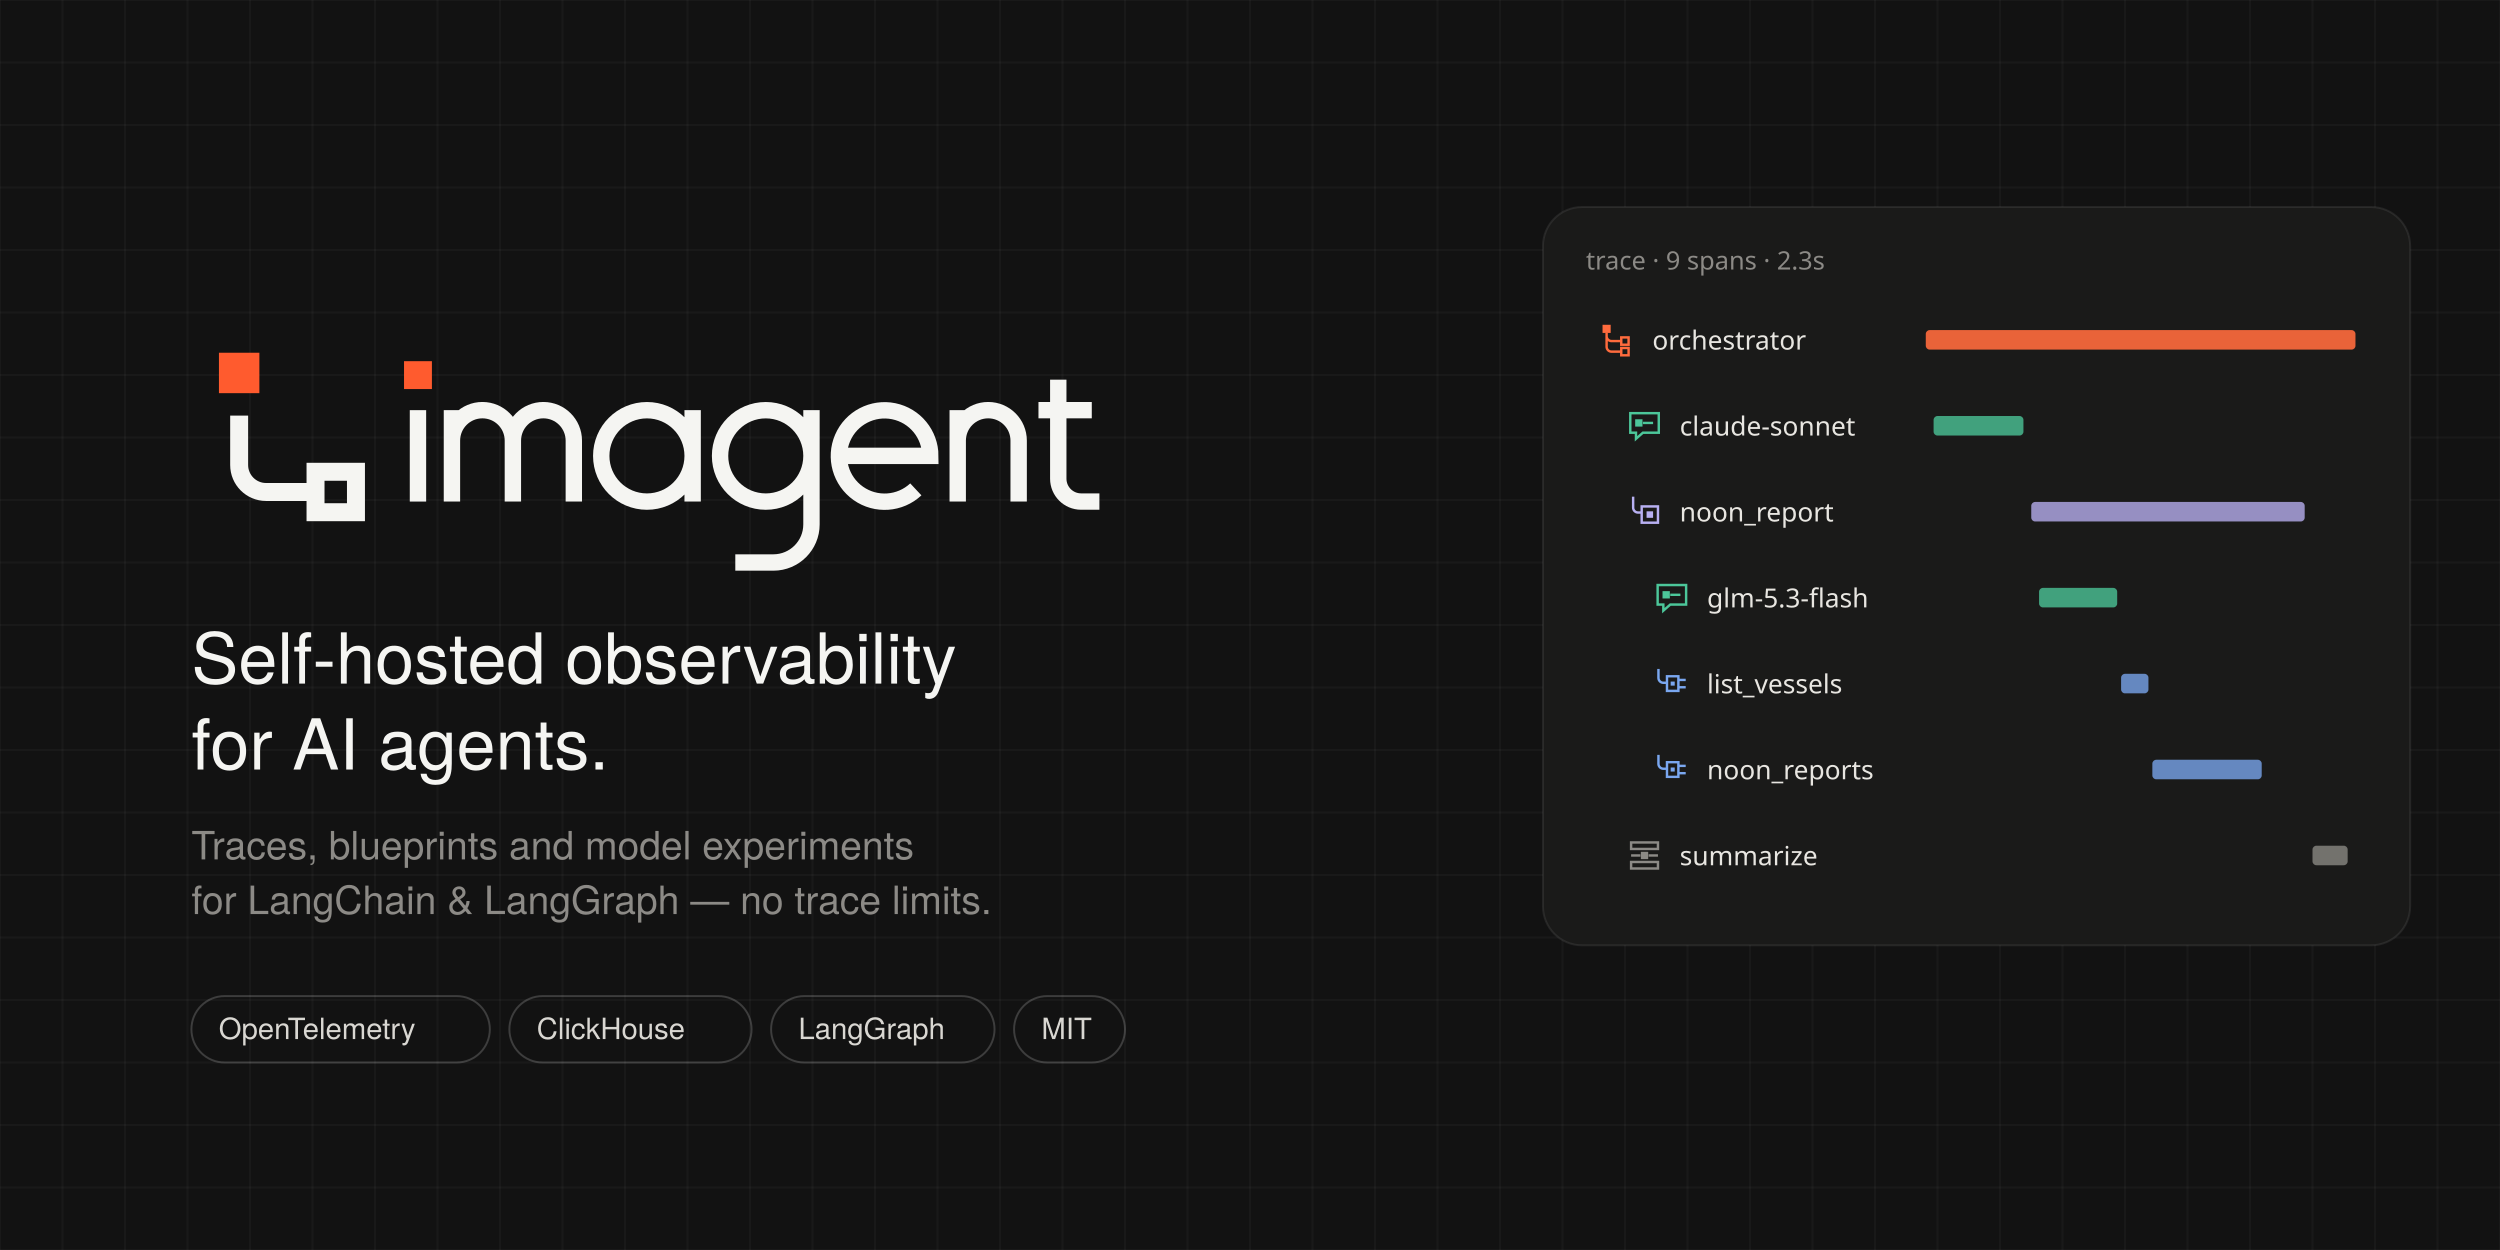
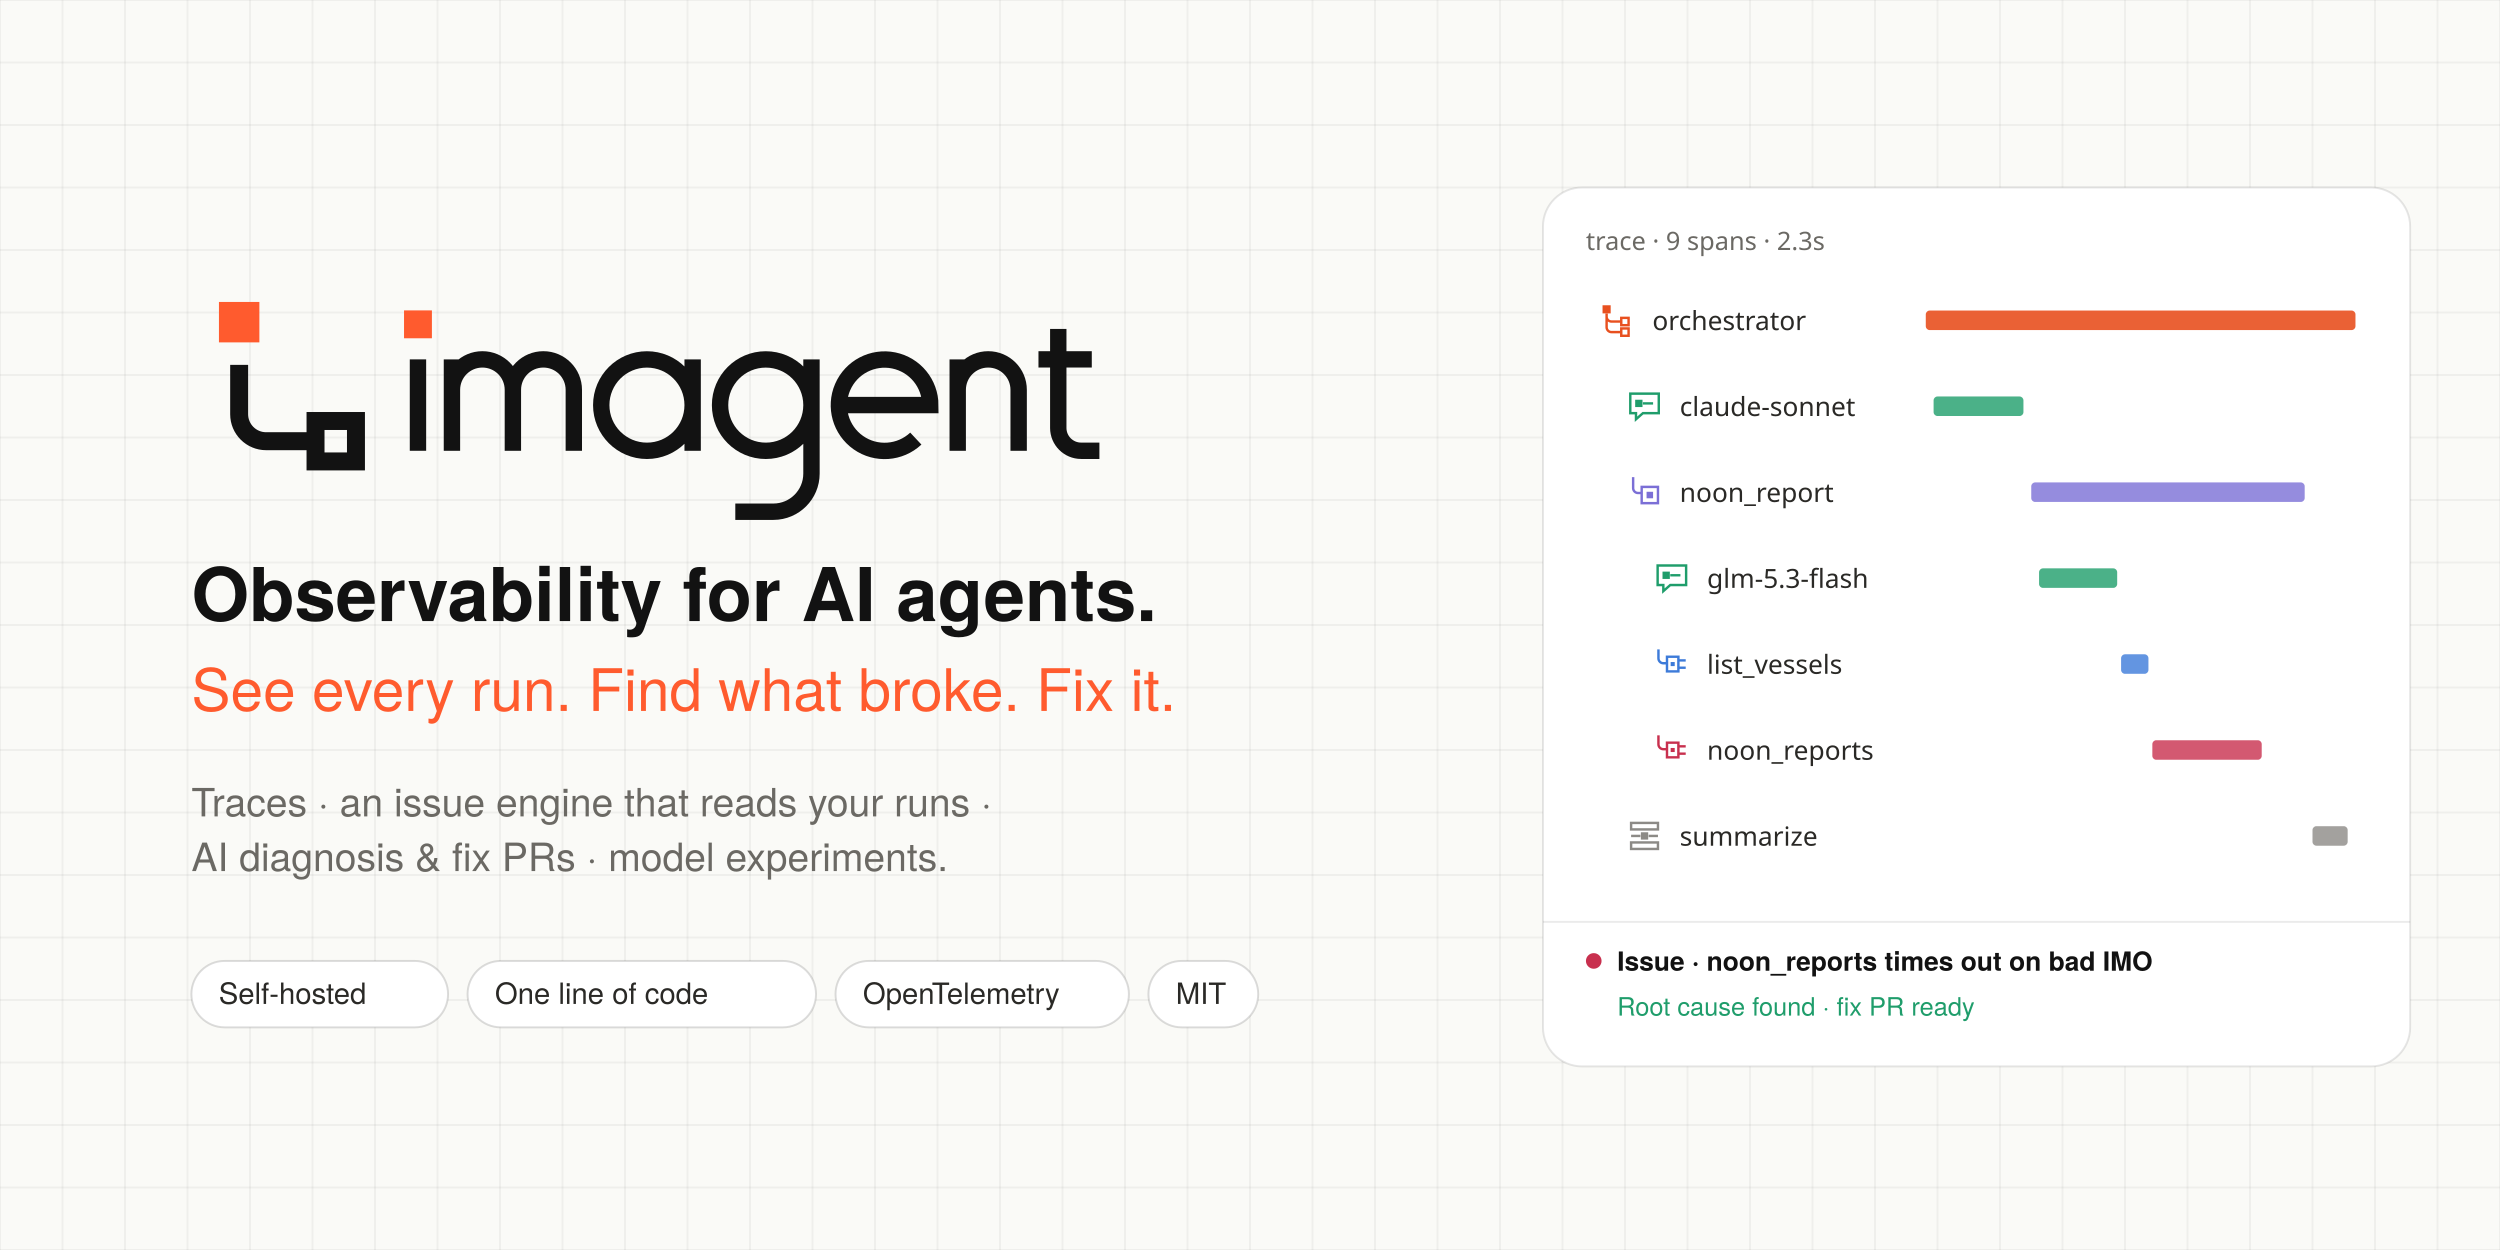
<svg xmlns="http://www.w3.org/2000/svg" width="1280" height="640" viewBox="0 0 1280 640">
-   <rect width="1280" height="640" fill="#121212" />
-   <path d="M0 0V640" stroke="#ffffff" stroke-opacity="0.035" />
-   <path d="M32 0V640" stroke="#ffffff" stroke-opacity="0.035" />
-   <path d="M64 0V640" stroke="#ffffff" stroke-opacity="0.035" />
-   <path d="M96 0V640" stroke="#ffffff" stroke-opacity="0.035" />
-   <path d="M128 0V640" stroke="#ffffff" stroke-opacity="0.035" />
-   <path d="M160 0V640" stroke="#ffffff" stroke-opacity="0.035" />
-   <path d="M192 0V640" stroke="#ffffff" stroke-opacity="0.035" />
-   <path d="M224 0V640" stroke="#ffffff" stroke-opacity="0.035" />
-   <path d="M256 0V640" stroke="#ffffff" stroke-opacity="0.035" />
-   <path d="M288 0V640" stroke="#ffffff" stroke-opacity="0.035" />
-   <path d="M320 0V640" stroke="#ffffff" stroke-opacity="0.035" />
-   <path d="M352 0V640" stroke="#ffffff" stroke-opacity="0.035" />
-   <path d="M384 0V640" stroke="#ffffff" stroke-opacity="0.035" />
-   <path d="M416 0V640" stroke="#ffffff" stroke-opacity="0.035" />
-   <path d="M448 0V640" stroke="#ffffff" stroke-opacity="0.035" />
-   <path d="M480 0V640" stroke="#ffffff" stroke-opacity="0.035" />
-   <path d="M512 0V640" stroke="#ffffff" stroke-opacity="0.035" />
-   <path d="M544 0V640" stroke="#ffffff" stroke-opacity="0.035" />
-   <path d="M576 0V640" stroke="#ffffff" stroke-opacity="0.035" />
-   <path d="M608 0V640" stroke="#ffffff" stroke-opacity="0.035" />
-   <path d="M640 0V640" stroke="#ffffff" stroke-opacity="0.035" />
-   <path d="M672 0V640" stroke="#ffffff" stroke-opacity="0.035" />
-   <path d="M704 0V640" stroke="#ffffff" stroke-opacity="0.035" />
-   <path d="M736 0V640" stroke="#ffffff" stroke-opacity="0.035" />
-   <path d="M768 0V640" stroke="#ffffff" stroke-opacity="0.035" />
-   <path d="M800 0V640" stroke="#ffffff" stroke-opacity="0.035" />
-   <path d="M832 0V640" stroke="#ffffff" stroke-opacity="0.035" />
-   <path d="M864 0V640" stroke="#ffffff" stroke-opacity="0.035" />
-   <path d="M896 0V640" stroke="#ffffff" stroke-opacity="0.035" />
-   <path d="M928 0V640" stroke="#ffffff" stroke-opacity="0.035" />
-   <path d="M960 0V640" stroke="#ffffff" stroke-opacity="0.035" />
-   <path d="M992 0V640" stroke="#ffffff" stroke-opacity="0.035" />
-   <path d="M1024 0V640" stroke="#ffffff" stroke-opacity="0.035" />
-   <path d="M1056 0V640" stroke="#ffffff" stroke-opacity="0.035" />
-   <path d="M1088 0V640" stroke="#ffffff" stroke-opacity="0.035" />
-   <path d="M1120 0V640" stroke="#ffffff" stroke-opacity="0.035" />
-   <path d="M1152 0V640" stroke="#ffffff" stroke-opacity="0.035" />
-   <path d="M1184 0V640" stroke="#ffffff" stroke-opacity="0.035" />
-   <path d="M1216 0V640" stroke="#ffffff" stroke-opacity="0.035" />
-   <path d="M1248 0V640" stroke="#ffffff" stroke-opacity="0.035" />
-   <path d="M1280 0V640" stroke="#ffffff" stroke-opacity="0.035" />
-   <path d="M0 0H1280" stroke="#ffffff" stroke-opacity="0.035" />
-   <path d="M0 32H1280" stroke="#ffffff" stroke-opacity="0.035" />
-   <path d="M0 64H1280" stroke="#ffffff" stroke-opacity="0.035" />
-   <path d="M0 96H1280" stroke="#ffffff" stroke-opacity="0.035" />
-   <path d="M0 128H1280" stroke="#ffffff" stroke-opacity="0.035" />
-   <path d="M0 160H1280" stroke="#ffffff" stroke-opacity="0.035" />
-   <path d="M0 192H1280" stroke="#ffffff" stroke-opacity="0.035" />
-   <path d="M0 224H1280" stroke="#ffffff" stroke-opacity="0.035" />
-   <path d="M0 256H1280" stroke="#ffffff" stroke-opacity="0.035" />
-   <path d="M0 288H1280" stroke="#ffffff" stroke-opacity="0.035" />
-   <path d="M0 320H1280" stroke="#ffffff" stroke-opacity="0.035" />
-   <path d="M0 352H1280" stroke="#ffffff" stroke-opacity="0.035" />
-   <path d="M0 384H1280" stroke="#ffffff" stroke-opacity="0.035" />
-   <path d="M0 416H1280" stroke="#ffffff" stroke-opacity="0.035" />
-   <path d="M0 448H1280" stroke="#ffffff" stroke-opacity="0.035" />
-   <path d="M0 480H1280" stroke="#ffffff" stroke-opacity="0.035" />
-   <path d="M0 512H1280" stroke="#ffffff" stroke-opacity="0.035" />
-   <path d="M0 544H1280" stroke="#ffffff" stroke-opacity="0.035" />
-   <path d="M0 576H1280" stroke="#ffffff" stroke-opacity="0.035" />
-   <path d="M0 608H1280" stroke="#ffffff" stroke-opacity="0.035" />
-   <path d="M0 640H1280" stroke="#ffffff" stroke-opacity="0.035" />
-   <g transform="translate(96 176) scale(2.3) translate(-4 -4)">
+   <rect width="1280" height="640" fill="#FAFAF7" />
+   <path d="M0 0V640" stroke="#000000" stroke-opacity="0.045" />
+   <path d="M32 0V640" stroke="#000000" stroke-opacity="0.045" />
+   <path d="M64 0V640" stroke="#000000" stroke-opacity="0.045" />
+   <path d="M96 0V640" stroke="#000000" stroke-opacity="0.045" />
+   <path d="M128 0V640" stroke="#000000" stroke-opacity="0.045" />
+   <path d="M160 0V640" stroke="#000000" stroke-opacity="0.045" />
+   <path d="M192 0V640" stroke="#000000" stroke-opacity="0.045" />
+   <path d="M224 0V640" stroke="#000000" stroke-opacity="0.045" />
+   <path d="M256 0V640" stroke="#000000" stroke-opacity="0.045" />
+   <path d="M288 0V640" stroke="#000000" stroke-opacity="0.045" />
+   <path d="M320 0V640" stroke="#000000" stroke-opacity="0.045" />
+   <path d="M352 0V640" stroke="#000000" stroke-opacity="0.045" />
+   <path d="M384 0V640" stroke="#000000" stroke-opacity="0.045" />
+   <path d="M416 0V640" stroke="#000000" stroke-opacity="0.045" />
+   <path d="M448 0V640" stroke="#000000" stroke-opacity="0.045" />
+   <path d="M480 0V640" stroke="#000000" stroke-opacity="0.045" />
+   <path d="M512 0V640" stroke="#000000" stroke-opacity="0.045" />
+   <path d="M544 0V640" stroke="#000000" stroke-opacity="0.045" />
+   <path d="M576 0V640" stroke="#000000" stroke-opacity="0.045" />
+   <path d="M608 0V640" stroke="#000000" stroke-opacity="0.045" />
+   <path d="M640 0V640" stroke="#000000" stroke-opacity="0.045" />
+   <path d="M672 0V640" stroke="#000000" stroke-opacity="0.045" />
+   <path d="M704 0V640" stroke="#000000" stroke-opacity="0.045" />
+   <path d="M736 0V640" stroke="#000000" stroke-opacity="0.045" />
+   <path d="M768 0V640" stroke="#000000" stroke-opacity="0.045" />
+   <path d="M800 0V640" stroke="#000000" stroke-opacity="0.045" />
+   <path d="M832 0V640" stroke="#000000" stroke-opacity="0.045" />
+   <path d="M864 0V640" stroke="#000000" stroke-opacity="0.045" />
+   <path d="M896 0V640" stroke="#000000" stroke-opacity="0.045" />
+   <path d="M928 0V640" stroke="#000000" stroke-opacity="0.045" />
+   <path d="M960 0V640" stroke="#000000" stroke-opacity="0.045" />
+   <path d="M992 0V640" stroke="#000000" stroke-opacity="0.045" />
+   <path d="M1024 0V640" stroke="#000000" stroke-opacity="0.045" />
+   <path d="M1056 0V640" stroke="#000000" stroke-opacity="0.045" />
+   <path d="M1088 0V640" stroke="#000000" stroke-opacity="0.045" />
+   <path d="M1120 0V640" stroke="#000000" stroke-opacity="0.045" />
+   <path d="M1152 0V640" stroke="#000000" stroke-opacity="0.045" />
+   <path d="M1184 0V640" stroke="#000000" stroke-opacity="0.045" />
+   <path d="M1216 0V640" stroke="#000000" stroke-opacity="0.045" />
+   <path d="M1248 0V640" stroke="#000000" stroke-opacity="0.045" />
+   <path d="M1280 0V640" stroke="#000000" stroke-opacity="0.045" />
+   <path d="M0 0H1280" stroke="#000000" stroke-opacity="0.045" />
+   <path d="M0 32H1280" stroke="#000000" stroke-opacity="0.045" />
+   <path d="M0 64H1280" stroke="#000000" stroke-opacity="0.045" />
+   <path d="M0 96H1280" stroke="#000000" stroke-opacity="0.045" />
+   <path d="M0 128H1280" stroke="#000000" stroke-opacity="0.045" />
+   <path d="M0 160H1280" stroke="#000000" stroke-opacity="0.045" />
+   <path d="M0 192H1280" stroke="#000000" stroke-opacity="0.045" />
+   <path d="M0 224H1280" stroke="#000000" stroke-opacity="0.045" />
+   <path d="M0 256H1280" stroke="#000000" stroke-opacity="0.045" />
+   <path d="M0 288H1280" stroke="#000000" stroke-opacity="0.045" />
+   <path d="M0 320H1280" stroke="#000000" stroke-opacity="0.045" />
+   <path d="M0 352H1280" stroke="#000000" stroke-opacity="0.045" />
+   <path d="M0 384H1280" stroke="#000000" stroke-opacity="0.045" />
+   <path d="M0 416H1280" stroke="#000000" stroke-opacity="0.045" />
+   <path d="M0 448H1280" stroke="#000000" stroke-opacity="0.045" />
+   <path d="M0 480H1280" stroke="#000000" stroke-opacity="0.045" />
+   <path d="M0 512H1280" stroke="#000000" stroke-opacity="0.045" />
+   <path d="M0 544H1280" stroke="#000000" stroke-opacity="0.045" />
+   <path d="M0 576H1280" stroke="#000000" stroke-opacity="0.045" />
+   <path d="M0 608H1280" stroke="#000000" stroke-opacity="0.045" />
+   <path d="M0 640H1280" stroke="#000000" stroke-opacity="0.045" />
+   <g transform="translate(96 150) scale(2.3) translate(-4 -4)">
    <rect x="11" y="6" width="9" height="9" fill="#FF5B2E" />
-     <path d="M15.5 20V31A6 6 0 0 0 21.5 37H32.5" fill="none" stroke="#F5F5F2" stroke-width="4" />
-     <rect x="32.5" y="32.5" width="9" height="9" fill="none" stroke="#F5F5F2" stroke-width="4" />
+     <path d="M15.5 20V31A6 6 0 0 0 21.5 37H32.5" fill="none" stroke="#121212" stroke-width="4" />
+     <rect x="32.5" y="32.5" width="9" height="9" fill="none" stroke="#121212" stroke-width="4" />
  </g>
-   <g transform="translate(214 210) scale(3.9)">
-     <g fill="none" stroke="#F5F5F2" stroke-width="2.15">
+   <g transform="translate(214 184) scale(3.9)">
+     <g fill="none" stroke="#121212" stroke-width="2.15">
      <path d="M0 0V12" transform="translate(0 0)" />
      <path d="M0 12V0M0 4A4 4 0 0 1 8 4V12M8 4A4 4 0 0 1 16 4V12" transform="translate(4.46 0)" />
      <path d="M12 0V12M12 6A6 6 0 1 0 12 6.01" transform="translate(24.06 0)" />
      <path d="M12 0V15A5 5 0 0 1 7 20H2M12 6A6 6 0 1 0 12 6.01" transform="translate(39.66 0)" />
      <path d="M0.4 6H12A6 6 0 1 0 10.1 10.4" transform="translate(55.26 0)" />
      <path d="M0 12V0M0 4A4 4 0 0 1 8 4V12" transform="translate(70.86 0)" />
      <path d="M1.6 -4V9A3 3 0 0 0 4.6 12H7M-1 0H6" transform="translate(82.46 0)" />
    </g>
    <rect x="-1.83" y="-6.43" width="3.66" height="3.66" fill="#FF5B2E" />
  </g>
-   <text x="98" y="350" font-family="Helvetica Neue" font-size="36" font-weight="500" fill="#F5F5F2">Self-hosted observability</text>
-   <text x="98" y="394" font-family="Helvetica Neue" font-size="36" font-weight="500" fill="#F5F5F2">for AI agents.</text>
-   <text x="98" y="440" font-family="Helvetica Neue" font-size="20" font-weight="400" fill="#8C8A86">Traces, blueprints and model experiments</text>
-   <text x="98" y="468" font-family="Helvetica Neue" font-size="20" font-weight="400" fill="#8C8A86">for LangChain &amp; LangGraph — no trace limits.</text>
-   <rect x="98" y="510" width="152.8" height="34" rx="17" fill="none" stroke="#ffffff" stroke-opacity="0.18" />
-   <text x="112" y="532" font-family="Helvetica Neue" font-size="15" font-weight="500" fill="#D9D7D2">OpenTelemetry</text>
-   <rect x="260.8" y="510" width="124" height="34" rx="17" fill="none" stroke="#ffffff" stroke-opacity="0.18" />
-   <text x="274.8" y="532" font-family="Helvetica Neue" font-size="15" font-weight="500" fill="#D9D7D2">ClickHouse</text>
-   <rect x="394.8" y="510" width="114.4" height="34" rx="17" fill="none" stroke="#ffffff" stroke-opacity="0.18" />
-   <text x="408.8" y="532" font-family="Helvetica Neue" font-size="15" font-weight="500" fill="#D9D7D2">LangGraph</text>
-   <rect x="519.2" y="510" width="56.8" height="34" rx="17" fill="none" stroke="#ffffff" stroke-opacity="0.18" />
-   <text x="533.2" y="532" font-family="Helvetica Neue" font-size="15" font-weight="500" fill="#D9D7D2">MIT</text>
-   <rect x="790" y="106" width="444" height="378" rx="20" fill="#1A1A19" stroke="#ffffff" stroke-opacity="0.08" />
-   <text x="812" y="138" font-family="Menlo" font-size="13" font-weight="500" fill="#8C8A86">trace · 9 spans · 2.3s</text>
-   <svg x="818" y="164" width="20" height="20" viewBox="0 0 24 24" fill="none" stroke="#FF6B3D" stroke-width="1.5" stroke-linecap="butt" stroke-linejoin="miter">
-     <rect x="3" y="2.75" width="5" height="5" fill="#FF6B3D" stroke="none" />
+   <text x="98" y="318" font-family="Helvetica Neue" font-size="38" font-weight="600" fill="#121212">Observability for AI agents.</text>
+   <text x="98" y="364" font-family="Helvetica Neue" font-size="30" font-weight="500" fill="#FF5B2E">See every run. Find what broke. Fix it.</text>
+   <text x="98" y="418" font-family="Helvetica Neue" font-size="20" font-weight="400" fill="#6B6964">Traces · an issue engine that reads your runs ·</text>
+   <text x="98" y="446" font-family="Helvetica Neue" font-size="20" font-weight="400" fill="#6B6964">AI diagnosis &amp; fix PRs · model experiments.</text>
+   <rect x="98" y="492" width="131.4" height="34" rx="17" fill="#FFFFFF" stroke="#000000" stroke-opacity="0.14" />
+   <text x="112" y="514" font-family="Helvetica Neue" font-size="15" font-weight="500" fill="#2A2926">Self-hosted</text>
+   <rect x="239.4" y="492" width="178.4" height="34" rx="17" fill="#FFFFFF" stroke="#000000" stroke-opacity="0.14" />
+   <text x="253.4" y="514" font-family="Helvetica Neue" font-size="15" font-weight="500" fill="#2A2926">One line of code</text>
+   <rect x="427.8" y="492" width="150.2" height="34" rx="17" fill="#FFFFFF" stroke="#000000" stroke-opacity="0.14" />
+   <text x="441.8" y="514" font-family="Helvetica Neue" font-size="15" font-weight="500" fill="#2A2926">OpenTelemetry</text>
+   <rect x="588" y="492" width="56.2" height="34" rx="17" fill="#FFFFFF" stroke="#000000" stroke-opacity="0.14" />
+   <text x="602" y="514" font-family="Helvetica Neue" font-size="15" font-weight="500" fill="#2A2926">MIT</text>
+   <rect x="790" y="96" width="444" height="450" rx="20" fill="#FFFFFF" stroke="#000000" stroke-opacity="0.10" />
+   <text x="812" y="128" font-family="Menlo" font-size="13" font-weight="500" fill="#6B6964">trace · 9 spans · 2.3s</text>
+   <svg x="818" y="154" width="20" height="20" viewBox="0 0 24 24" fill="none" stroke="#E8501F" stroke-width="1.5" stroke-linecap="butt" stroke-linejoin="miter">
+     <rect x="3" y="2.75" width="5" height="5" fill="#E8501F" stroke="none" />
    <path d="M5.5 7.75V16.25A3 3 0 0 0 8.5 19.25H14.5M5.5 9.75A3 3 0 0 0 8.5 12.75H14.5" />
    <rect x="14.5" y="10.5" width="4.5" height="4.5" />
    <rect x="14.5" y="17" width="4.5" height="4.5" />
  </svg>
-   <text x="846" y="179" font-family="Menlo" font-size="13.5" font-weight="400" fill="#E8E6E1">orchestrator</text>
-   <rect x="986" y="169" width="220" height="10" rx="2" fill="#FF6B3D" fill-opacity="0.9" />
-   <svg x="832" y="208" width="20" height="20" viewBox="0 0 24 24" fill="none" stroke="#4CC79A" stroke-width="1.5" stroke-linecap="butt" stroke-linejoin="miter">
+   <text x="846" y="169" font-family="Menlo" font-size="13.5" font-weight="400" fill="#2A2926">orchestrator</text>
+   <rect x="986" y="159" width="220" height="10" rx="2" fill="#E8501F" fill-opacity="0.9" />
+   <svg x="832" y="198" width="20" height="20" viewBox="0 0 24 24" fill="none" stroke="#1F9D6B" stroke-width="1.5" stroke-linecap="butt" stroke-linejoin="miter">
    <path d="M3.25 4.25H20.75V16.25H11L6.75 20V16.25H3.25ZM11 10.25H17.25" />
-     <rect x="6.25" y="8" width="4.5" height="4.5" fill="#4CC79A" stroke="none" />
+     <rect x="6.25" y="8" width="4.5" height="4.5" fill="#1F9D6B" stroke="none" />
  </svg>
-   <text x="860" y="223" font-family="Menlo" font-size="13.5" font-weight="400" fill="#E8E6E1">claude-sonnet</text>
-   <rect x="990" y="213" width="46" height="10" rx="2" fill="#4CC79A" fill-opacity="0.78" />
-   <svg x="832" y="252" width="20" height="20" viewBox="0 0 24 24" fill="none" stroke="#B8B0F2" stroke-width="1.5" stroke-linecap="butt" stroke-linejoin="miter">
+   <text x="860" y="213" font-family="Menlo" font-size="13.5" font-weight="400" fill="#2A2926">claude-sonnet</text>
+   <rect x="990" y="203" width="46" height="10" rx="2" fill="#1F9D6B" fill-opacity="0.8" />
+   <svg x="832" y="242" width="20" height="20" viewBox="0 0 24 24" fill="none" stroke="#7B6FD6" stroke-width="1.5" stroke-linecap="butt" stroke-linejoin="miter">
    <path d="M5 2.75V9.5A3 3 0 0 0 8 12.5H10.25M10.25 8.75H20.25V18.75H10.25Z" />
-     <rect x="13.25" y="11.75" width="4" height="4" fill="#B8B0F2" stroke="none" />
+     <rect x="13.25" y="11.75" width="4" height="4" fill="#7B6FD6" stroke="none" />
  </svg>
-   <text x="860" y="267" font-family="Menlo" font-size="13.5" font-weight="400" fill="#E8E6E1">noon_report</text>
-   <rect x="1040" y="257" width="140" height="10" rx="2" fill="#B8B0F2" fill-opacity="0.78" />
-   <svg x="846" y="296" width="20" height="20" viewBox="0 0 24 24" fill="none" stroke="#4CC79A" stroke-width="1.5" stroke-linecap="butt" stroke-linejoin="miter">
+   <text x="860" y="257" font-family="Menlo" font-size="13.5" font-weight="400" fill="#2A2926">noon_report</text>
+   <rect x="1040" y="247" width="140" height="10" rx="2" fill="#7B6FD6" fill-opacity="0.8" />
+   <svg x="846" y="286" width="20" height="20" viewBox="0 0 24 24" fill="none" stroke="#1F9D6B" stroke-width="1.5" stroke-linecap="butt" stroke-linejoin="miter">
    <path d="M3.25 4.25H20.75V16.25H11L6.75 20V16.25H3.25ZM11 10.25H17.25" />
-     <rect x="6.25" y="8" width="4.5" height="4.5" fill="#4CC79A" stroke="none" />
+     <rect x="6.25" y="8" width="4.5" height="4.5" fill="#1F9D6B" stroke="none" />
  </svg>
-   <text x="874" y="311" font-family="Menlo" font-size="13.5" font-weight="400" fill="#E8E6E1">glm-5.3-flash</text>
-   <rect x="1044" y="301" width="40" height="10" rx="2" fill="#4CC79A" fill-opacity="0.78" />
-   <svg x="846" y="340" width="20" height="20" viewBox="0 0 24 24" fill="none" stroke="#7AA7F0" stroke-width="1.5" stroke-linecap="butt" stroke-linejoin="miter">
+   <text x="874" y="301" font-family="Menlo" font-size="13.5" font-weight="400" fill="#2A2926">glm-5.3-flash</text>
+   <rect x="1044" y="291" width="40" height="10" rx="2" fill="#1F9D6B" fill-opacity="0.8" />
+   <svg x="846" y="330" width="20" height="20" viewBox="0 0 24 24" fill="none" stroke="#3D7BD9" stroke-width="1.5" stroke-linecap="butt" stroke-linejoin="miter">
    <path d="M3.75 3V8.5A3 3 0 0 0 6.75 11.5H9M9 7.5H16V16.5H9ZM16 9.75H20.5M16 14.25H20.5" />
-     <rect x="11.25" y="10.75" width="2.5" height="2.5" fill="#7AA7F0" stroke="none" />
+     <rect x="11.25" y="10.75" width="2.5" height="2.5" fill="#3D7BD9" stroke="none" />
  </svg>
-   <text x="874" y="355" font-family="Menlo" font-size="13.5" font-weight="400" fill="#E8E6E1">list_vessels</text>
-   <rect x="1086" y="345" width="14" height="10" rx="2" fill="#7AA7F0" fill-opacity="0.78" />
-   <svg x="846" y="384" width="20" height="20" viewBox="0 0 24 24" fill="none" stroke="#7AA7F0" stroke-width="1.5" stroke-linecap="butt" stroke-linejoin="miter">
+   <text x="874" y="345" font-family="Menlo" font-size="13.5" font-weight="400" fill="#2A2926">list_vessels</text>
+   <rect x="1086" y="335" width="14" height="10" rx="2" fill="#3D7BD9" fill-opacity="0.8" />
+   <svg x="846" y="374" width="20" height="20" viewBox="0 0 24 24" fill="none" stroke="#C8304E" stroke-width="1.5" stroke-linecap="butt" stroke-linejoin="miter">
    <path d="M3.75 3V8.5A3 3 0 0 0 6.75 11.5H9M9 7.5H16V16.5H9ZM16 9.75H20.5M16 14.25H20.5" />
-     <rect x="11.25" y="10.75" width="2.5" height="2.5" fill="#7AA7F0" stroke="none" />
+     <rect x="11.25" y="10.75" width="2.5" height="2.5" fill="#C8304E" stroke="none" />
  </svg>
-   <text x="874" y="399" font-family="Menlo" font-size="13.5" font-weight="400" fill="#E8E6E1">noon_reports</text>
-   <rect x="1102" y="389" width="56" height="10" rx="2" fill="#7AA7F0" fill-opacity="0.78" />
-   <svg x="832" y="428" width="20" height="20" viewBox="0 0 24 24" fill="none" stroke="#8C8A86" stroke-width="1.5" stroke-linecap="butt" stroke-linejoin="miter">
+   <text x="874" y="389" font-family="Menlo" font-size="13.5" font-weight="400" fill="#2A2926">noon_reports</text>
+   <rect x="1102" y="379" width="56" height="10" rx="2" fill="#C8304E" fill-opacity="0.8" />
+   <svg x="832" y="418" width="20" height="20" viewBox="0 0 24 24" fill="none" stroke="#8C8A86" stroke-width="1.5" stroke-linecap="butt" stroke-linejoin="miter">
    <path d="M3.75 4H20.25V8H3.75ZM3.75 16H20.25V20H3.75ZM3.75 12H9.5M14.5 12H20.25" />
    <rect x="9.75" y="9.75" width="4.5" height="4.5" fill="#8C8A86" stroke="none" />
  </svg>
-   <text x="860" y="443" font-family="Menlo" font-size="13.5" font-weight="400" fill="#E8E6E1">summarize</text>
-   <rect x="1184" y="433" width="18" height="10" rx="2" fill="#8C8A86" fill-opacity="0.78" />
+   <text x="860" y="433" font-family="Menlo" font-size="13.5" font-weight="400" fill="#2A2926">summarize</text>
+   <rect x="1184" y="423" width="18" height="10" rx="2" fill="#8C8A86" fill-opacity="0.8" />
+   <path d="M790 472H1234" stroke="#000000" stroke-opacity="0.08" />
+   <rect x="812" y="488" width="8" height="8" rx="4" fill="#C8304E" />
+   <text x="828" y="497" font-family="Helvetica Neue" font-size="13.5" font-weight="600" fill="#121212">Issue · noon_reports times out on bad IMO</text>
+   <text x="828" y="520" font-family="Helvetica Neue" font-size="13" font-weight="500" fill="#1F9D6B">Root cause found · fix PR ready</text>
</svg>
